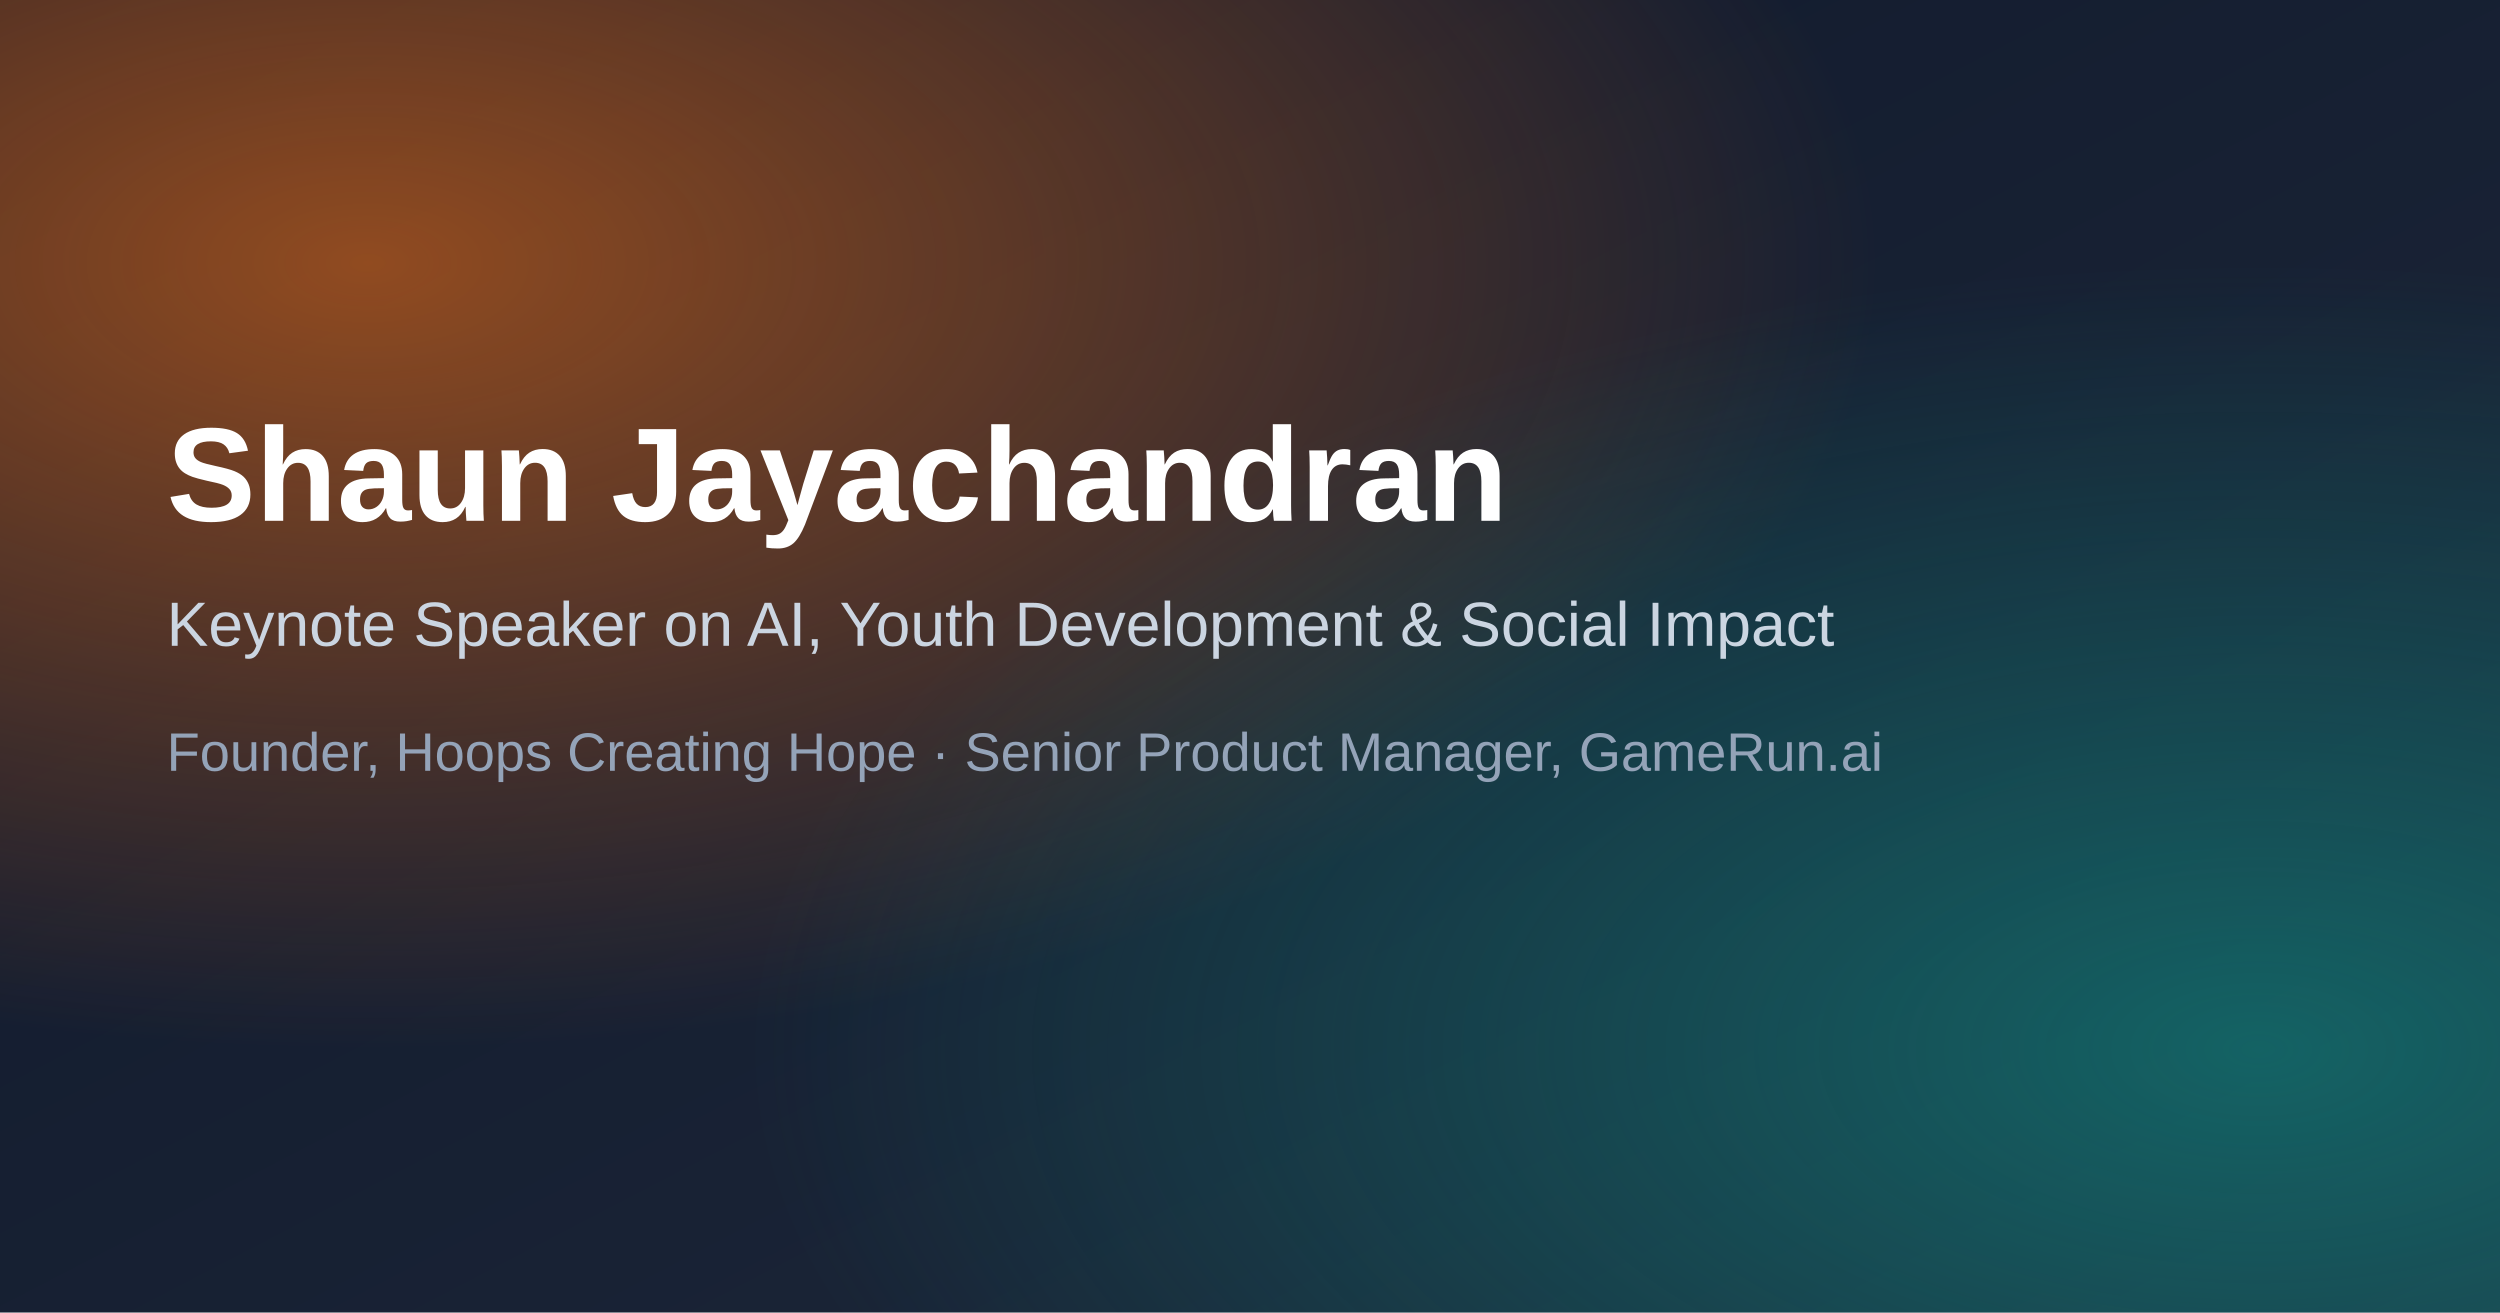
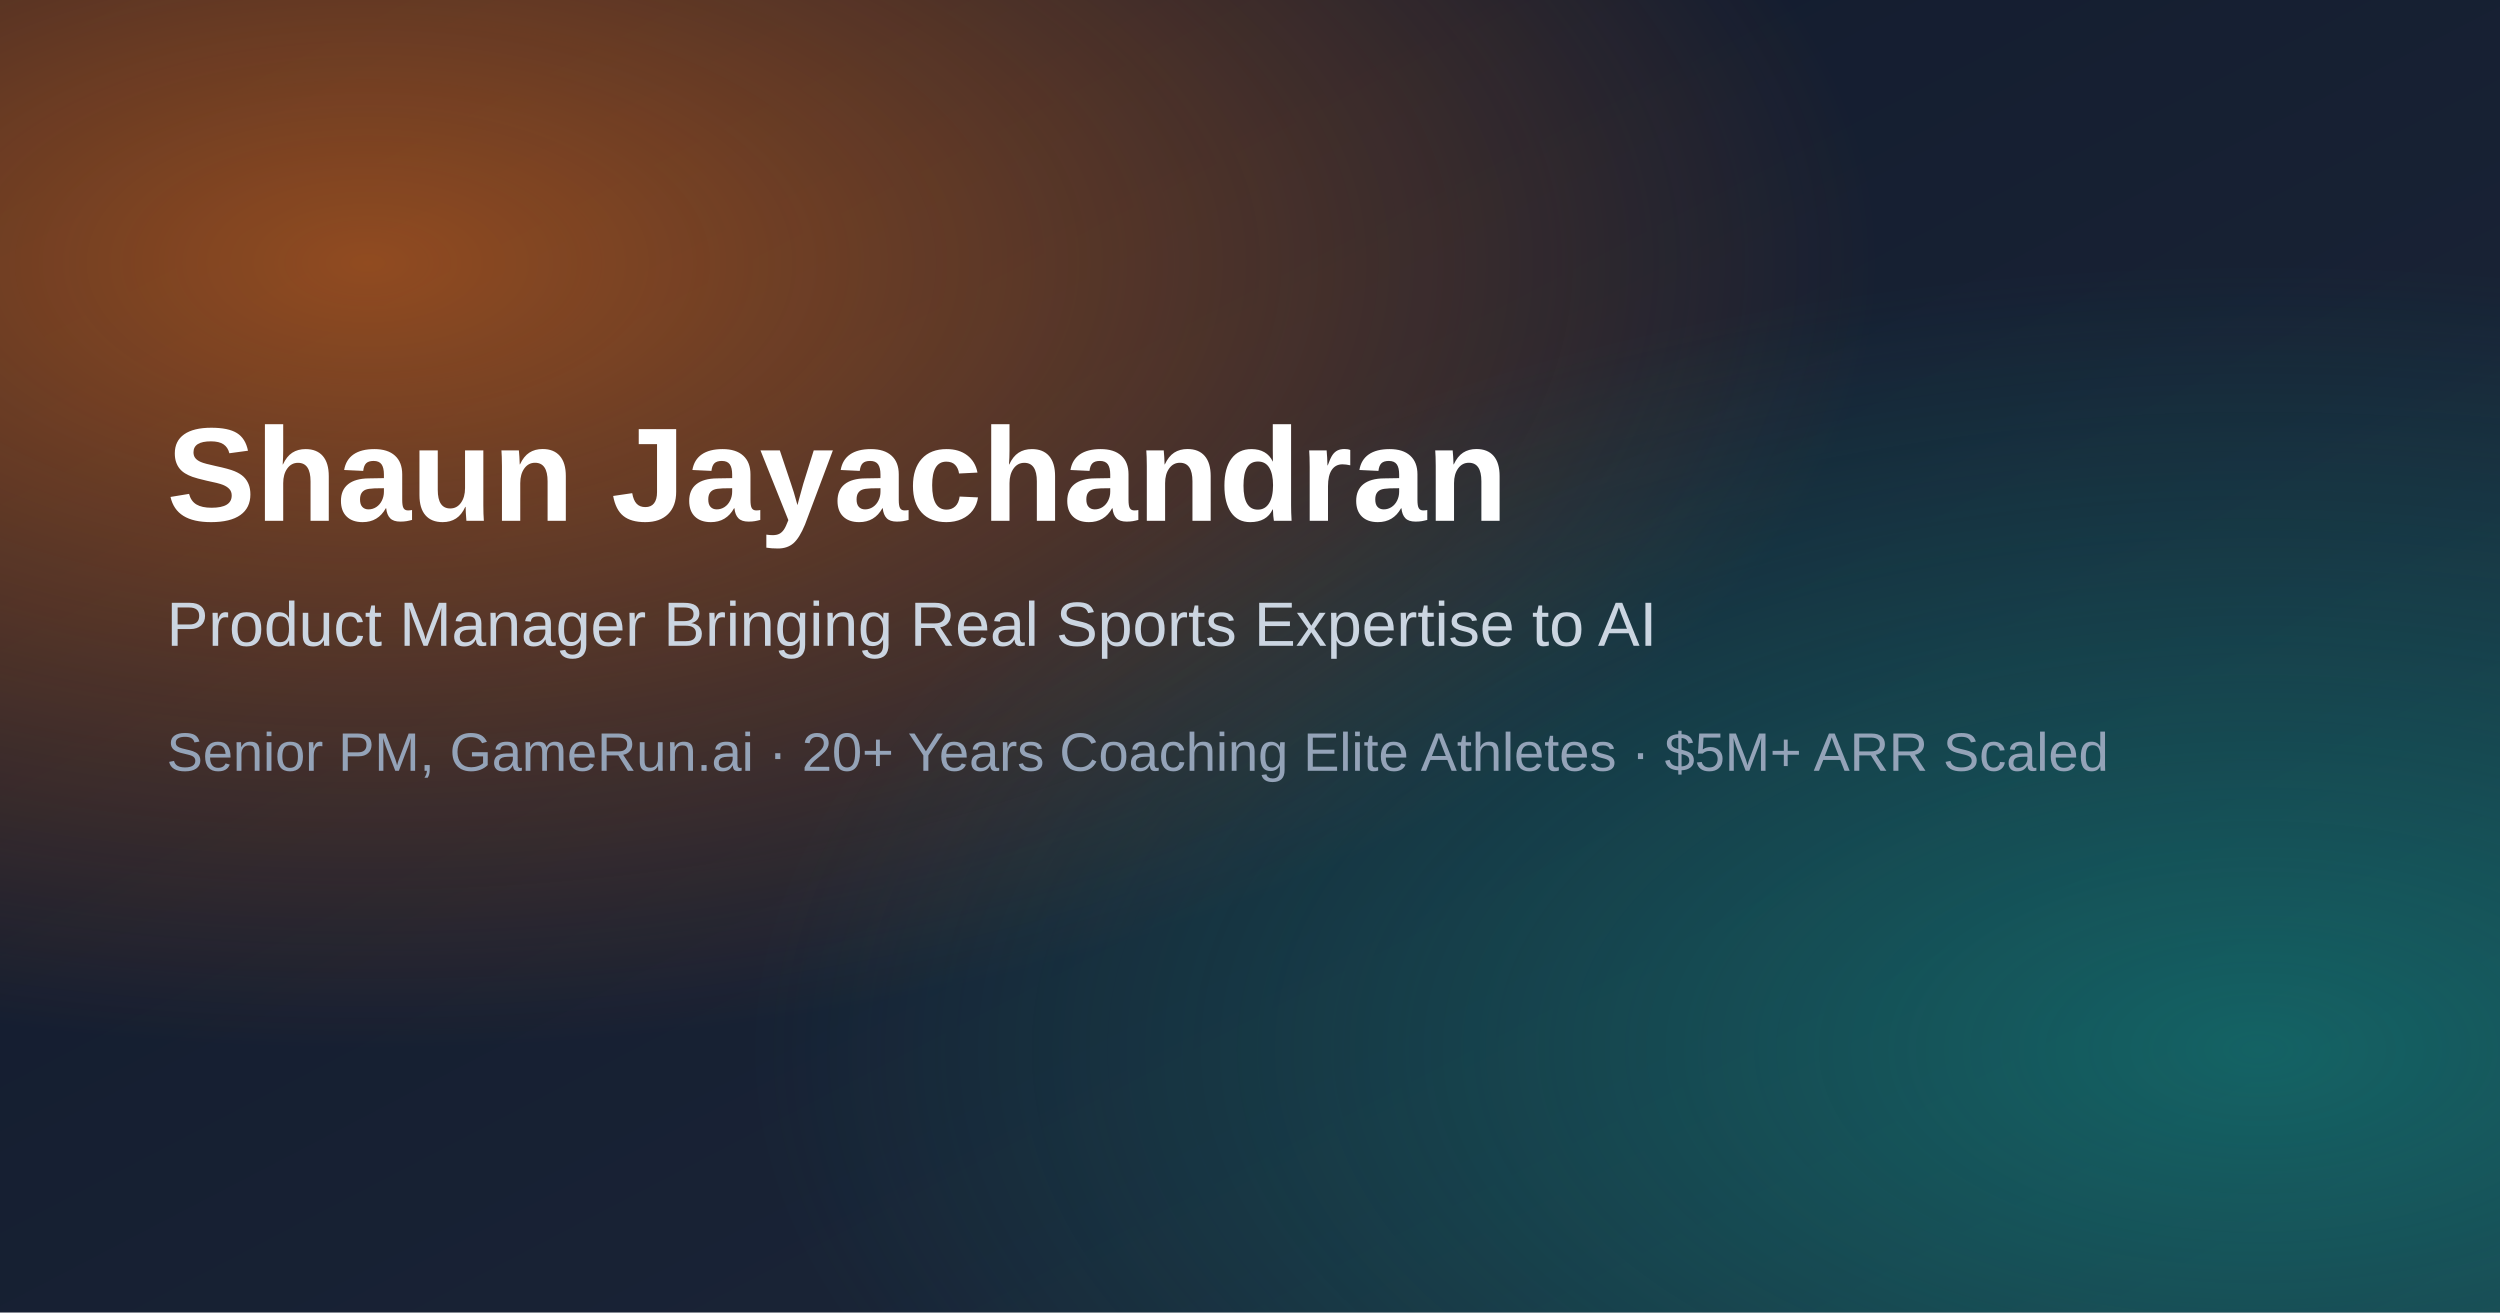
<svg xmlns="http://www.w3.org/2000/svg" viewBox="0 0 1200 630">
  <defs>
    <linearGradient id="bg" x1="0" y1="0" x2="1" y2="1">
      <stop offset="0%" stop-color="#0f172a" />
      <stop offset="100%" stop-color="#1e293b" />
    </linearGradient>
    <radialGradient id="glow1" cx="15%" cy="20%" r="60%">
      <stop offset="0%" stop-color="#f97316" stop-opacity="0.55" />
      <stop offset="100%" stop-color="#f97316" stop-opacity="0" />
    </radialGradient>
    <radialGradient id="glow2" cx="90%" cy="80%" r="60%">
      <stop offset="0%" stop-color="#0d9488" stop-opacity="0.55" />
      <stop offset="100%" stop-color="#0d9488" stop-opacity="0" />
    </radialGradient>
  </defs>
  <rect width="1200" height="630" fill="url(#bg)" />
  <rect width="1200" height="630" fill="url(#glow1)" />
  <rect width="1200" height="630" fill="url(#glow2)" />
  <text x="80" y="250" font-family="Arial, sans-serif" font-weight="700" font-size="64" fill="#ffffff">Shaun Jayachandran</text>
-   <text x="80" y="310" font-family="Arial, sans-serif" font-weight="400" font-size="30" fill="#cbd5e1">Keynote Speaker on AI, Youth Development &amp; Social Impact</text>
-   <text x="80" y="370" font-family="Arial, sans-serif" font-weight="400" font-size="26" fill="#94a3b8">Founder, Hoops Creating Hope · Senior Product Manager, GameRun.ai</text>
+   <text x="80" y="310" font-family="Arial, sans-serif" font-weight="400" font-size="30" fill="#cbd5e1">Product Manager Bringing Real Sports Expertise to AI</text>
+   <text x="80" y="370" font-family="Arial, sans-serif" font-weight="400" font-size="26" fill="#94a3b8">Senior PM, GameRun.ai · 20+ Years Coaching Elite Athletes · $5M+ ARR Scaled</text>
</svg>
